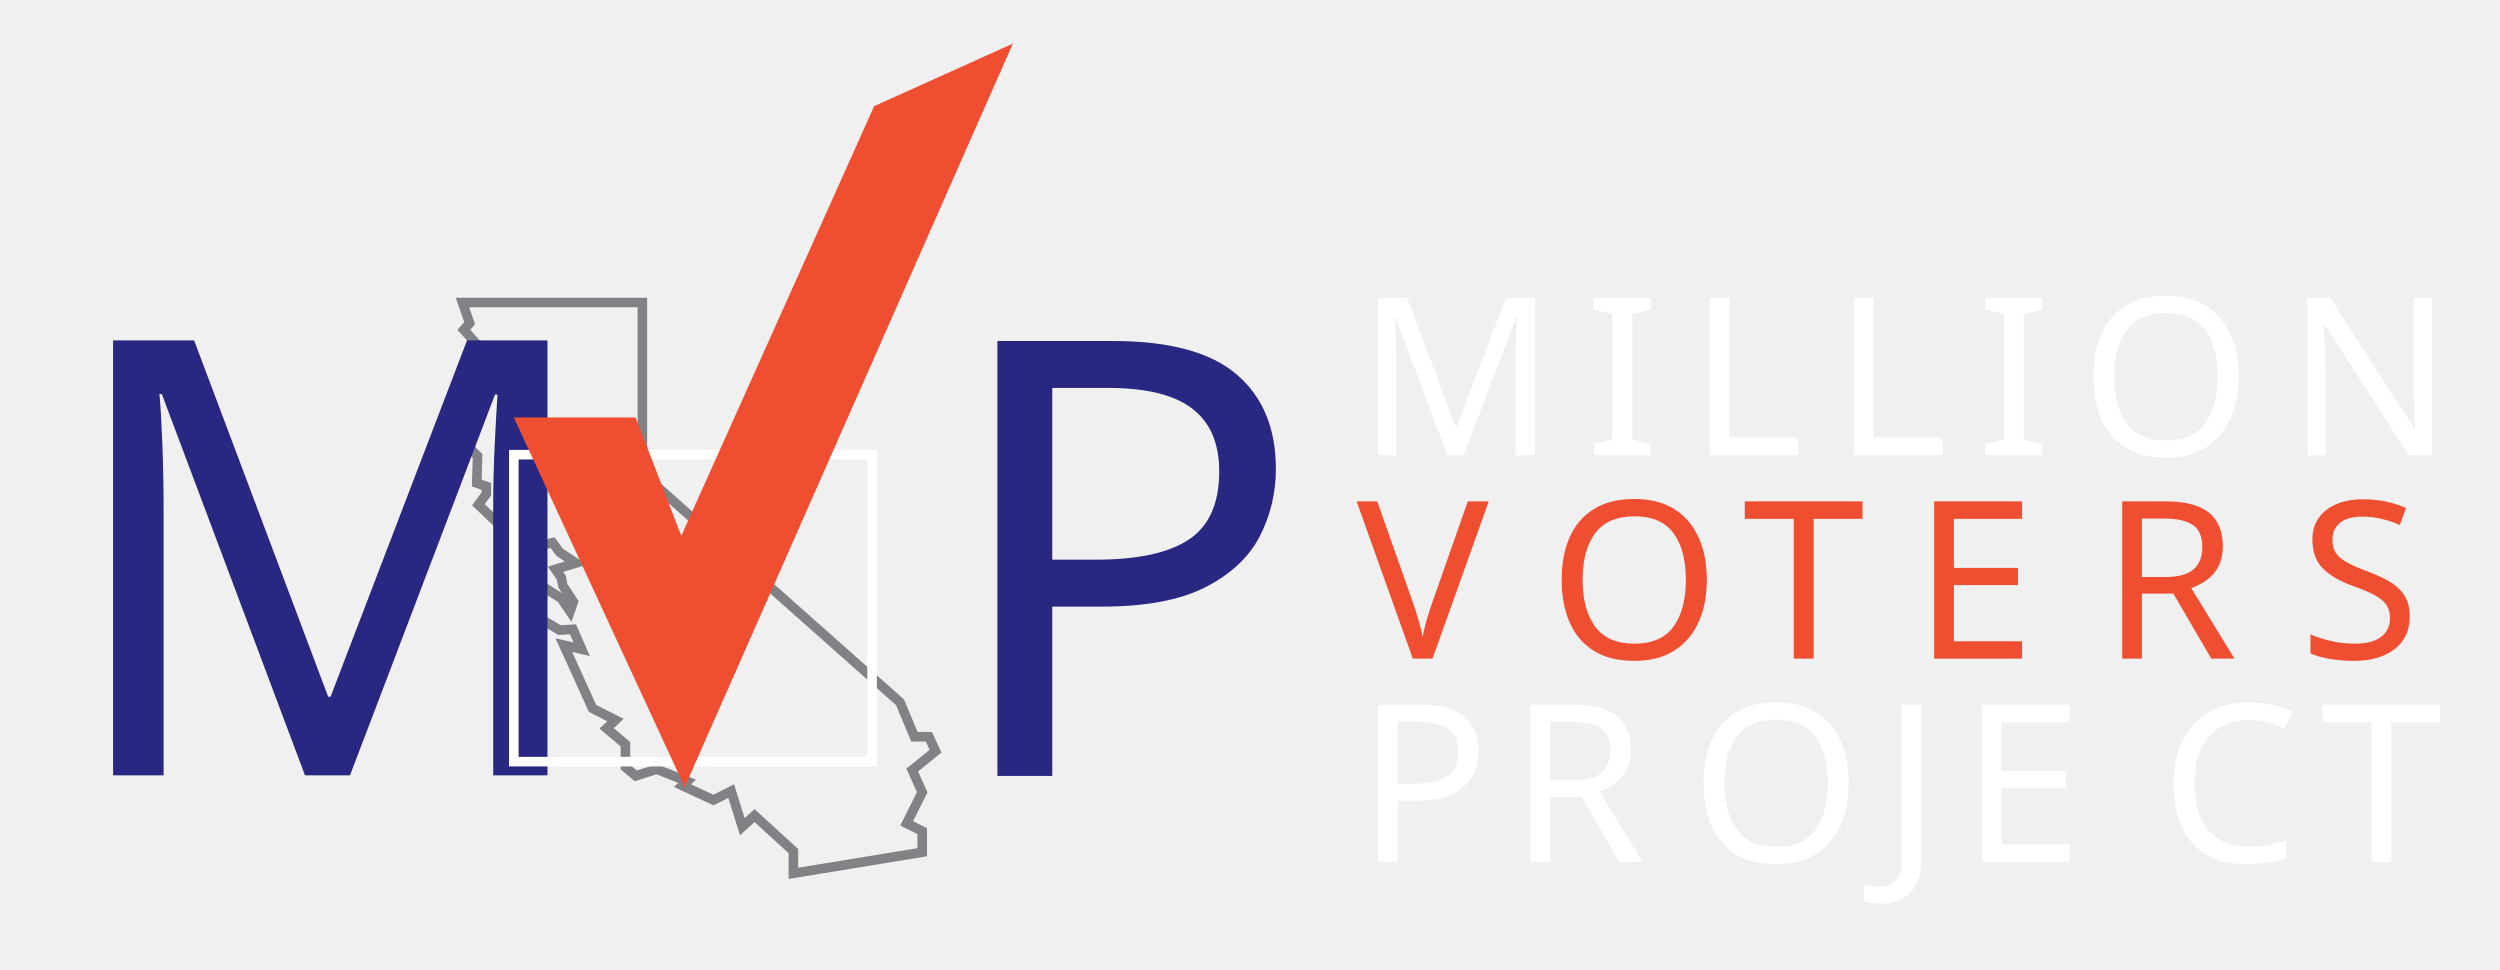
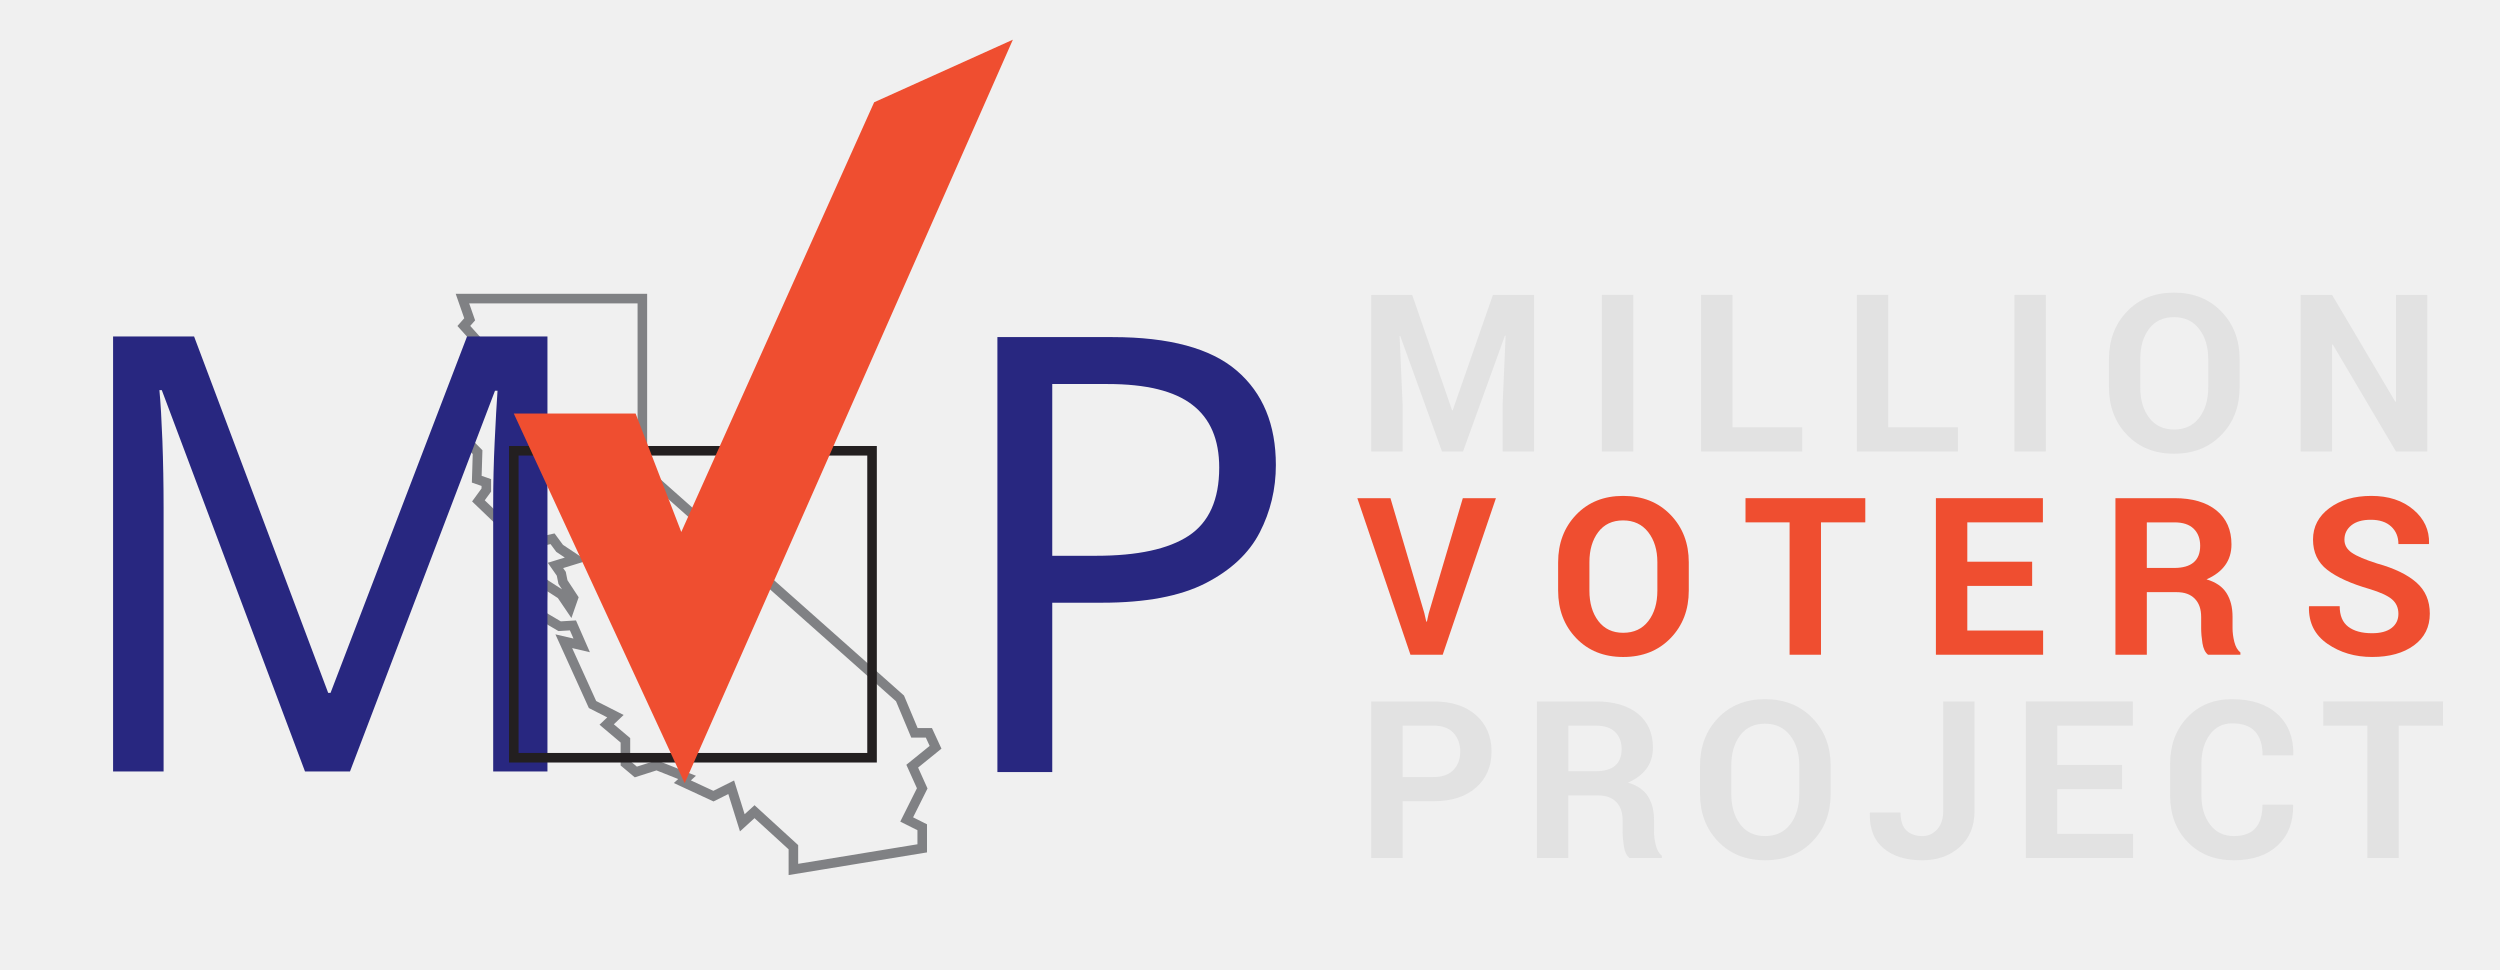
<svg xmlns="http://www.w3.org/2000/svg" version="1.1" x="0px" y="0px" width="261.333px" height="101.333px" viewBox="0 0 261.333 101.333" enable-background="new 0 0 261.333 101.333" xml:space="preserve">
-   <g id="tempbg" display="none">
-     <rect x="-22.047" y="-18.159" display="inline" stroke="#000000" stroke-width="0.559" stroke-miterlimit="10" width="305.428" height="137.651" />
+   <g id="Layer_1" display="none">
+     <g id="Layer_1_1_">
+       <g id="Layer_3" display="inline">
+         <g id="tempbg">
+           <rect x="-22.047" y="-18.159" stroke="#000000" stroke-width="0.559" stroke-miterlimit="10" width="305.428" height="137.652" />
+         </g>
+       </g>
+       <g id="Layer_2" display="inline">
+         <text transform="matrix(1 0 0 1 141.8091 47.4653)" fill="#E2E2E2" font-family="'Roboto-Bold'" font-size="23.021" letter-spacing="1">MILLIO</text>
+         <text transform="matrix(1 0 0 1 238.9712 47.4653)" fill="#E2E2E2" font-family="'Roboto-Bold'" font-size="23.021">N</text>
+         <text transform="matrix(1 0 0 1 141.8091 68.7114)" fill="#EF4E30" font-family="'Roboto-Bold'" font-size="23.021" letter-spacing="3">V</text>
+         <text transform="matrix(1 0 0 1 161.8423 68.7114)" fill="#EF4E30" font-family="'Roboto-Bold'" font-size="23.021" letter-spacing="2">O</text>
+         <text transform="matrix(1 0 0 1 182.1489 68.7114)" fill="#EF4E30" font-family="'Roboto-Bold'" font-size="23.021" letter-spacing="3">TE</text>
+         <text transform="matrix(1 0 0 1 219.604 68.7114)" fill="#EF4E30" font-family="'Roboto-Bold'" font-size="23.021" letter-spacing="3">R</text>
+         <text transform="matrix(1 0 0 1 240.3501 68.7114)" fill="#EF4E30" font-family="'Roboto-Bold'" font-size="23.021">S</text>
+         <text transform="matrix(1 0 0 1 141.8091 89.9614)" fill="#E2E2E2" font-family="'Roboto-Bold'" font-size="23.021">PR</text>
+         <text transform="matrix(1 0 0 1 176.6743 89.9614)" fill="#E2E2E2" font-family="'Roboto-Bold'" font-size="23.021">OJE</text>
+         <text transform="matrix(1 0 0 1 225.8032 89.9614)" fill="#E2E2E2" font-family="'Roboto-Bold'" font-size="23.021">C</text>
+         <text transform="matrix(1 0 0 1 242.5435 89.9614)" fill="#E2E2E2" font-family="'Roboto-Bold'" font-size="23.021">T</text>
+         <polygon fill="none" stroke="#808184" stroke-miterlimit="10" points="48.341,31.485 67.148,31.485 67.148,49.363 94.081,73.279      95.591,76.875 97.101,76.875 97.796,78.385 95.358,80.361 96.403,82.681 94.778,85.931 96.403,86.747 96.403,88.952      82.937,91.157 82.937,88.833 78.874,85.12 77.597,86.282 76.436,82.566 74.579,83.495 71.328,81.986 71.821,81.536      68.644,80.273 66.466,80.967 65.377,80.054 65.377,77.661 63.418,76.004 64.333,75.133 61.938,73.917 58.935,67.299      60.807,67.735 59.893,65.645 58.5,65.733 56.627,64.627 56.714,62.12 55.975,60.682 58.673,62.422 59.587,63.774 59.937,62.772      58.847,61.118 58.673,60.247 58.064,59.375 60.197,58.723 58.5,57.59 57.759,56.59 55.234,57.157 56.062,60.03 54.276,58.723      54.32,56.764 50.01,52.627 50.837,51.497 50.837,50.713 49.836,50.364 49.923,47.535 47.137,44.705 46.614,43.53 47.093,42.485      47.877,41.44 48.965,41.396 49.663,39.002 49.227,38.392 50.053,36.085 48.486,34.344 49.096,33.647    " />
+         <text transform="matrix(1 0 0 1 98.0898 80.979)" fill="#282780" font-family="'AbadiMT-CondensedExtraBold'" font-size="63.665">P</text>
+         <text transform="matrix(1 0 0 1 5.6489 80.9165)" fill="#282780" font-family="'AbadiMT-CondensedExtraBold'" font-size="63.665">M</text>
+         <rect x="53.71" y="47.393" fill="none" stroke="#E2E2E2" stroke-miterlimit="10" width="37.449" height="32.087" />
+         <polygon fill="#EF4E30" points="53.71,43.502 66.443,43.502 71.218,55.881 91.378,10.962 105.88,4.419 71.571,82.142    " />
+       </g>
+     </g>
+     <g id="Layer_2_1_" display="inline">
+       <text transform="matrix(1 0 0 1 141.8081 47.3296)" fill="#231F20" font-family="'Roboto-Bold'" font-size="23.021" letter-spacing="2">MILLION</text>
+       <text transform="matrix(1 0 0 1 141.8081 68.5776)" fill="#EF4E30" font-family="'Roboto-Bold'" font-size="23.021" letter-spacing="4">V</text>
+       <text transform="matrix(1 0 0 1 161.8423 68.5776)" fill="#EF4E30" font-family="'Roboto-Bold'" font-size="23.021" letter-spacing="3">O</text>
+       <text transform="matrix(1 0 0 1 182.1489 68.5776)" fill="#EF4E30" font-family="'Roboto-Bold'" font-size="23.021" letter-spacing="4">TE</text>
+       <text transform="matrix(1 0 0 1 219.604 68.5776)" fill="#EF4E30" font-family="'Roboto-Bold'" font-size="23.021" letter-spacing="4">R</text>
+       <text transform="matrix(1 0 0 1 240.3491 68.5776)" fill="#EF4E30" font-family="'Roboto-Bold'" font-size="23.021">S</text>
+       <text transform="matrix(1 0 0 1 141.8081 89.8276)" fill="#231F20" font-family="'Roboto-Bold'" font-size="23.021" letter-spacing="1">PR</text>
+       <text transform="matrix(1 0 0 1 176.6724 89.8276)" fill="#231F20" font-family="'Roboto-Bold'" font-size="23.021" letter-spacing="1">OJE</text>
+       <text transform="matrix(1 0 0 1 225.8032 89.8276)" fill="#231F20" font-family="'Roboto-Bold'" font-size="23.021" letter-spacing="1">C</text>
+       <text transform="matrix(1 0 0 1 242.5435 89.8276)" fill="#231F20" font-family="'Roboto-Bold'" font-size="23.021">T</text>
+       <polygon fill="none" stroke="#808184" stroke-miterlimit="10" points="48.341,31.351 67.148,31.351 67.148,49.228 94.081,73.144     95.59,76.743 97.1,76.743 97.796,78.25 95.358,80.226 96.403,82.545 94.778,85.795 96.403,86.611 96.403,88.816 82.936,91.021     82.936,88.7 78.873,84.984 77.596,86.146 76.435,82.431 74.578,83.359 71.327,81.851 71.821,81.4 68.643,80.138 66.466,80.833     65.377,79.918 65.377,77.525 63.418,75.872 64.333,75 61.938,73.784 58.934,67.165 60.806,67.601 59.892,65.51 58.499,65.597     56.627,64.495 56.714,61.984 55.974,60.545 58.673,62.29 59.587,63.638 59.936,62.638 58.847,60.982 58.673,60.113 58.064,59.243     60.197,58.586 58.499,57.458 57.759,56.456 55.234,57.021 56.061,59.894 54.276,58.586 54.32,56.627 50.01,52.495 50.837,51.361     50.837,50.578 49.836,50.23 49.923,47.4 47.137,44.57 46.614,43.396 47.093,42.351 47.877,41.306 48.965,41.261 49.662,38.867     49.226,38.257 50.053,35.951 48.486,34.208 49.096,33.513   " />
+       <text transform="matrix(1 0 0 1 98.0894 80.8423)" fill="#282780" font-family="'AbadiMT-CondensedExtraBold'" font-size="63.665">P</text>
+       <text transform="matrix(1 0 0 1 5.6484 80.7798)" fill="#282780" font-family="'AbadiMT-CondensedExtraBold'" font-size="63.665">M</text>
+       <rect x="53.709" y="47.257" fill="none" stroke="#231F20" stroke-miterlimit="10" width="37.449" height="32.087" />
+       <polygon fill="#EF4E30" points="53.709,43.367 66.442,43.367 71.217,55.747 91.377,10.827 105.879,4.284 71.57,82.006   " />
+     </g>
  </g>
-   <g id="Logo">
+   <g id="Layer_2_2_">
    <g>
-       <text transform="matrix(1 0 0 1 141.8091 47.5991)">
-         <tspan x="0" y="0" fill="#FFFFFF" font-family="'Roboto-Bold'" font-size="23.021" letter-spacing="3">MILLIO</tspan>
-         <tspan x="97.162" y="0" fill="#FFFFFF" font-family="'Roboto-Bold'" font-size="23.021">N</tspan>
-       </text>
-       <text transform="matrix(1 0 0 1 141.8091 68.8472)">
-         <tspan x="0" y="0" fill="#F04E30" font-family="'Roboto-Bold'" font-size="23.021" letter-spacing="5">V</tspan>
-         <tspan x="20.033" y="0" fill="#F04E30" font-family="'Roboto-Bold'" font-size="23.021" letter-spacing="4">O</tspan>
-         <tspan x="40.34" y="0" fill="#F04E30" font-family="'Roboto-Bold'" font-size="23.021" letter-spacing="5">TE</tspan>
-         <tspan x="77.795" y="0" fill="#F04E30" font-family="'Roboto-Bold'" font-size="23.021" letter-spacing="5">R</tspan>
-         <tspan x="98.541" y="0" fill="#F04E30" font-family="'Roboto-Bold'" font-size="23.021">S</tspan>
-       </text>
-       <text transform="matrix(1 0 0 1 141.8091 90.0962)">
-         <tspan x="0" y="0" fill="#FFFFFF" font-family="'Roboto-Bold'" font-size="23.021" letter-spacing="2">PR</tspan>
-         <tspan x="34.865" y="0" fill="#FFFFFF" font-family="'Roboto-Bold'" font-size="23.021" letter-spacing="2">OJE</tspan>
-         <tspan x="83.994" y="0" fill="#FFFFFF" font-family="'Roboto-Bold'" font-size="23.021" letter-spacing="2">C</tspan>
-         <tspan x="100.734" y="0" fill="#FFFFFF" font-family="'Roboto-Bold'" font-size="23.021">T</tspan>
-       </text>
-       <polygon fill="none" stroke="#808285" stroke-miterlimit="10" points="48.341,31.621 67.149,31.621 67.149,49.499 94.082,73.414     95.59,77.012 97.101,77.012 97.796,78.521 95.359,80.496 96.404,82.816 94.779,86.067 96.404,86.88 96.404,89.085 82.937,91.292     82.937,88.969 78.874,85.254 77.596,86.416 76.436,82.701 74.579,83.629 71.328,82.121 71.822,81.67 68.644,80.409 66.466,81.104     65.377,80.19 65.377,77.795 63.418,76.141 64.333,75.27 61.939,74.052 58.935,67.434 60.807,67.871 59.893,65.781 58.5,65.868     56.627,64.763 56.714,62.254 55.975,60.817 58.673,62.558 59.587,63.909 59.937,62.908 58.847,61.252 58.673,60.382     58.065,59.511 60.198,58.858 58.5,57.726 57.759,56.725 55.235,57.292 56.062,60.165 54.277,58.858 54.321,56.899 50.01,52.763     50.837,51.631 50.837,50.848 49.836,50.5 49.923,47.67 47.137,44.84 46.615,43.666 47.093,42.621 47.877,41.576 48.965,41.532     49.663,39.137 49.227,38.527 50.053,36.22 48.487,34.479 49.096,33.783   " />
-       <text transform="matrix(1 0 0 1 98.0898 81.1128)" fill="#282781" font-family="'AbadiMT-CondensedExtraBold'" font-size="63.665">P</text>
-       <text transform="matrix(1 0 0 1 5.6489 81.0493)" fill="#282781" font-family="'AbadiMT-CondensedExtraBold'" font-size="63.665">M</text>
-       <rect x="53.71" y="47.528" fill="none" stroke="#FFFFFF" stroke-miterlimit="10" width="37.449" height="32.088" />
-       <polygon fill="#F04E30" points="53.71,43.637 66.443,43.637 71.218,56.016 91.378,11.097 105.88,4.554 71.571,82.278   " />
+       <g>
+         <path fill="#E2E2E2" d="M147.62,30.827l4.17,12.061h0.068l4.203-12.061h4.295v16.366h-3.283v-4.879l0.314-7.228l-0.066-0.011     l-4.385,12.117h-2.203l-4.361-12.072l-0.067,0.011l0.315,7.183v4.879h-3.283V30.827H147.62z" />
+         <path fill="#E2E2E2" d="M170.73,47.193h-3.282V30.827h3.282V47.193z" />
+         <path fill="#E2E2E2" d="M181.105,44.664h7.284v2.529h-10.566V30.827h3.282V44.664z" />
+         <path fill="#E2E2E2" d="M197.381,44.664h7.284v2.529h-10.566V30.827h3.282V44.664z" />
+         <path fill="#E2E2E2" d="M213.86,47.193h-3.283V30.827h3.283V47.193z" />
+         <path fill="#E2E2E2" d="M234.115,40.482c0,2.009-0.635,3.669-1.905,4.979c-1.27,1.312-2.92,1.968-4.951,1.968     c-2.016,0-3.653-0.656-4.912-1.968c-1.26-1.311-1.889-2.971-1.889-4.979v-2.945c0-2,0.627-3.658,1.883-4.974     c1.255-1.315,2.891-1.973,4.906-1.973c2.031,0,3.684,0.657,4.957,1.973c1.274,1.315,1.911,2.974,1.911,4.974V40.482z      M230.833,37.523c0-1.276-0.318-2.323-0.955-3.142c-0.637-0.819-1.514-1.229-2.631-1.229c-1.116,0-1.982,0.408-2.596,1.223     c-0.615,0.814-0.922,1.863-0.922,3.147v2.974c0,1.299,0.311,2.357,0.933,3.176s1.487,1.228,2.597,1.228     c1.124,0,2-0.409,2.631-1.228c0.629-0.818,0.943-1.877,0.943-3.176V37.523z" />
+         <path fill="#E2E2E2" d="M253.73,47.193h-3.271l-6.609-11.185l-0.067,0.012v11.173H240.5V30.827h3.282L250.391,42l0.067-0.011     V30.827h3.271V47.193z" />
+       </g>
+       <g>
+         <path fill="#EF4E30" d="M148.889,64.09l0.203,0.889h0.067l0.19-0.866l3.564-12.038h3.461l-5.563,16.366h-3.372l-5.553-16.366     h3.462L148.889,64.09z" />
+         <path fill="#EF4E30" d="M176.534,61.73c0,2.009-0.635,3.669-1.906,4.979c-1.27,1.312-2.92,1.968-4.951,1.968     c-2.016,0-3.652-0.656-4.912-1.968c-1.259-1.311-1.889-2.971-1.889-4.979v-2.945c0-2,0.628-3.658,1.883-4.974     c1.256-1.315,2.891-1.973,4.907-1.973c2.03,0,3.683,0.657,4.957,1.973s1.911,2.974,1.911,4.974V61.73z M173.25,58.771     c0-1.276-0.318-2.323-0.955-3.142c-0.637-0.819-1.514-1.229-2.63-1.229s-1.982,0.408-2.597,1.223     c-0.615,0.814-0.922,1.863-0.922,3.147v2.974c0,1.299,0.311,2.357,0.934,3.176c0.621,0.818,1.486,1.228,2.596,1.228     c1.125,0,2.001-0.409,2.631-1.228c0.629-0.818,0.943-1.877,0.943-3.176V58.771z" />
+         <path fill="#EF4E30" d="M194.985,54.604h-4.631v13.837h-3.282V54.604h-4.608v-2.529h12.521V54.604z" />
+         <path fill="#EF4E30" d="M212.426,61.247h-6.778v4.665h7.925v2.529h-11.207V52.075h11.185v2.529h-7.902v4.113h6.778V61.247z" />
+         <path fill="#EF4E30" d="M224.415,61.899v6.542h-3.281V52.075h6.17c1.867,0,3.326,0.425,4.379,1.275s1.58,2.037,1.58,3.558     c0,0.847-0.222,1.574-0.664,2.181c-0.441,0.607-1.09,1.099-1.944,1.473c0.966,0.285,1.661,0.761,2.085,1.428     s0.635,1.491,0.635,2.473v1.203c0,0.457,0.062,0.935,0.186,1.433c0.124,0.499,0.336,0.868,0.635,1.107v0.236h-3.383     c-0.3-0.239-0.494-0.641-0.584-1.203c-0.09-0.562-0.135-1.094-0.135-1.596v-1.158c0-0.816-0.224-1.451-0.67-1.905     c-0.445-0.453-1.073-0.68-1.883-0.68H224.415z M224.415,59.37h2.833c0.922,0,1.609-0.194,2.063-0.585     c0.453-0.389,0.68-0.966,0.68-1.73c0-0.749-0.227-1.345-0.68-1.787c-0.454-0.442-1.123-0.663-2.008-0.663h-2.889V59.37z" />
+         <path fill="#EF4E30" d="M250.713,64.169c0-0.63-0.223-1.136-0.669-1.518s-1.228-0.742-2.344-1.079     c-1.948-0.562-3.421-1.229-4.418-2.001c-0.997-0.771-1.495-1.828-1.495-3.17c0-1.341,0.572-2.438,1.715-3.288     c1.143-0.85,2.602-1.275,4.378-1.275c1.798,0,3.264,0.478,4.396,1.434c1.131,0.955,1.678,2.134,1.641,3.535l-0.022,0.067h-3.181     c0-0.757-0.254-1.37-0.76-1.838c-0.505-0.469-1.215-0.703-2.129-0.703c-0.877,0-1.556,0.195-2.035,0.585     s-0.719,0.888-0.719,1.495c0,0.555,0.256,1.01,0.77,1.365c0.514,0.356,1.399,0.732,2.658,1.13     c1.807,0.502,3.174,1.165,4.104,1.989c0.929,0.825,1.393,1.907,1.393,3.249c0,1.401-0.552,2.507-1.657,3.316     c-1.105,0.809-2.565,1.214-4.378,1.214c-1.784,0-3.339-0.459-4.665-1.377c-1.327-0.918-1.972-2.205-1.934-3.861l0.022-0.067     h3.192c0,0.974,0.298,1.688,0.894,2.142c0.596,0.453,1.426,0.68,2.49,0.68c0.891,0,1.573-0.184,2.045-0.551     C250.477,65.275,250.713,64.784,250.713,64.169z" />
+       </g>
+       <g>
+         <path fill="#E2E2E2" d="M146.62,83.754v5.936h-3.283V73.324h6.52c1.881,0,3.361,0.479,4.44,1.438s1.618,2.222,1.618,3.788     s-0.539,2.825-1.618,3.777c-1.079,0.951-2.56,1.427-4.44,1.427H146.62z M146.62,81.226h3.236c0.914,0,1.607-0.249,2.08-0.748     c0.473-0.498,0.708-1.133,0.708-1.905c0-0.787-0.234-1.437-0.702-1.95c-0.469-0.513-1.164-0.77-2.086-0.77h-3.236V81.226z" />
+         <path fill="#E2E2E2" d="M163.94,83.148v6.542h-3.283V73.324h6.172c1.865,0,3.325,0.425,4.378,1.275s1.579,2.037,1.579,3.558     c0,0.847-0.221,1.574-0.663,2.181c-0.442,0.607-1.091,1.099-1.944,1.473c0.967,0.285,1.662,0.761,2.085,1.428     s0.636,1.491,0.636,2.473v1.203c0,0.457,0.061,0.935,0.186,1.433c0.123,0.499,0.334,0.868,0.635,1.107v0.236h-3.384     c-0.3-0.239-0.495-0.641-0.585-1.203c-0.09-0.562-0.135-1.094-0.135-1.596v-1.158c0-0.816-0.223-1.451-0.668-1.905     c-0.446-0.453-1.074-0.68-1.883-0.68H163.94z M163.94,80.619h2.832c0.922,0,1.609-0.194,2.062-0.585     c0.453-0.389,0.68-0.966,0.68-1.73c0-0.749-0.227-1.345-0.68-1.787s-1.122-0.663-2.006-0.663h-2.889V80.619z" />
+         <path fill="#E2E2E2" d="M191.365,82.979c0,2.009-0.635,3.669-1.905,4.979c-1.27,1.312-2.92,1.968-4.951,1.968     c-2.016,0-3.653-0.656-4.912-1.968c-1.26-1.311-1.889-2.971-1.889-4.979v-2.945c0-2,0.627-3.658,1.883-4.974     c1.255-1.315,2.891-1.973,4.906-1.973c2.031,0,3.684,0.657,4.957,1.973c1.274,1.315,1.911,2.974,1.911,4.974V82.979z      M188.083,80.02c0-1.276-0.318-2.323-0.955-3.142c-0.637-0.819-1.514-1.229-2.631-1.229c-1.116,0-1.982,0.408-2.596,1.223     c-0.615,0.814-0.922,1.863-0.922,3.147v2.974c0,1.299,0.311,2.357,0.933,3.176s1.487,1.228,2.597,1.228     c1.124,0,2-0.409,2.631-1.228c0.629-0.818,0.943-1.877,0.943-3.176V80.02z" />
+         <path fill="#E2E2E2" d="M203.133,73.324h3.271v11.454c0,1.581-0.516,2.835-1.546,3.76c-1.03,0.926-2.332,1.389-3.906,1.389     c-1.709,0-3.061-0.416-4.058-1.248s-1.477-2.057-1.438-3.676l0.021-0.067h3.193c0,0.858,0.205,1.482,0.617,1.874     c0.412,0.393,0.967,0.588,1.664,0.588c0.607,0,1.123-0.234,1.546-0.702s0.636-1.11,0.636-1.926V73.324z" />
+         <path fill="#E2E2E2" d="M221.825,82.496h-6.777v4.665h7.924v2.529h-11.207V73.324h11.186v2.529h-7.902v4.113h6.777V82.496z" />
+         <path fill="#E2E2E2" d="M239.686,84.115l0.021,0.067c0.03,1.761-0.508,3.158-1.613,4.192s-2.639,1.552-4.603,1.552     c-1.971,0-3.571-0.634-4.8-1.9c-1.229-1.266-1.844-2.896-1.844-4.89v-3.248c0-1.986,0.6-3.616,1.799-4.89     c1.199-1.274,2.758-1.911,4.676-1.911c2.023,0,3.605,0.519,4.744,1.557s1.693,2.452,1.664,4.243l-0.023,0.067h-3.191     c0-1.079-0.259-1.905-0.775-2.479c-0.518-0.573-1.323-0.859-2.418-0.859c-0.981,0-1.761,0.398-2.338,1.196     c-0.576,0.797-0.865,1.813-0.865,3.049v3.268c0,1.25,0.304,2.274,0.91,3.071c0.607,0.798,1.428,1.196,2.462,1.196     c1.026,0,1.786-0.275,2.276-0.826s0.736-1.369,0.736-2.456H239.686z" />
+         <path fill="#E2E2E2" d="M255.379,75.853h-4.631V89.69h-3.282V75.853h-4.608v-2.529h12.521V75.853z" />
+       </g>
+       <polygon fill="none" stroke="#808184" stroke-miterlimit="10" points="48.341,31.215 67.148,31.215 67.148,49.092 94.081,73.008     95.59,76.606 97.1,76.606 97.796,78.116 95.358,80.09 96.403,82.411 94.778,85.661 96.403,86.475 96.403,88.68 82.936,90.885     82.936,88.563 78.873,84.848 77.596,86.01 76.435,82.295 74.578,83.223 71.327,81.715 71.821,81.264 68.643,80.002 66.466,80.698     65.377,79.784 65.377,77.389 63.418,75.735 64.333,74.864 61.938,73.647 58.934,67.028 60.806,67.465 59.892,65.375     58.499,65.461 56.627,64.358 56.714,61.848 55.974,60.411 58.673,62.153 59.587,63.502 59.936,62.502 58.847,60.846     58.673,59.977 58.064,59.106 60.197,58.452 58.499,57.321 57.759,56.319 55.234,56.885 56.061,59.758 54.276,58.452 54.32,56.493     50.01,52.358 50.837,51.225 50.837,50.441 49.836,50.094 49.923,47.264 47.137,44.434 46.614,43.26 47.093,42.215 47.877,41.17     48.965,41.125 49.662,38.73 49.226,38.121 50.053,35.814 48.486,34.072 49.096,33.377   " />
+       <text transform="matrix(1 0 0 1 98.0894 80.7065)" fill="#282780" font-family="'AbadiMT-CondensedExtraBold'" font-size="63.665">P</text>
+       <text transform="matrix(1 0 0 1 5.6484 80.6431)" fill="#282780" font-family="'AbadiMT-CondensedExtraBold'" font-size="63.665">M</text>
+       <rect x="53.709" y="47.121" fill="none" stroke="#231F20" stroke-miterlimit="10" width="37.449" height="32.088" />
+       <polygon fill="#EF4E30" points="53.709,43.23 66.442,43.23 71.217,55.61 91.377,10.691 105.879,4.148 71.57,81.872   " />
    </g>
  </g>
</svg>
